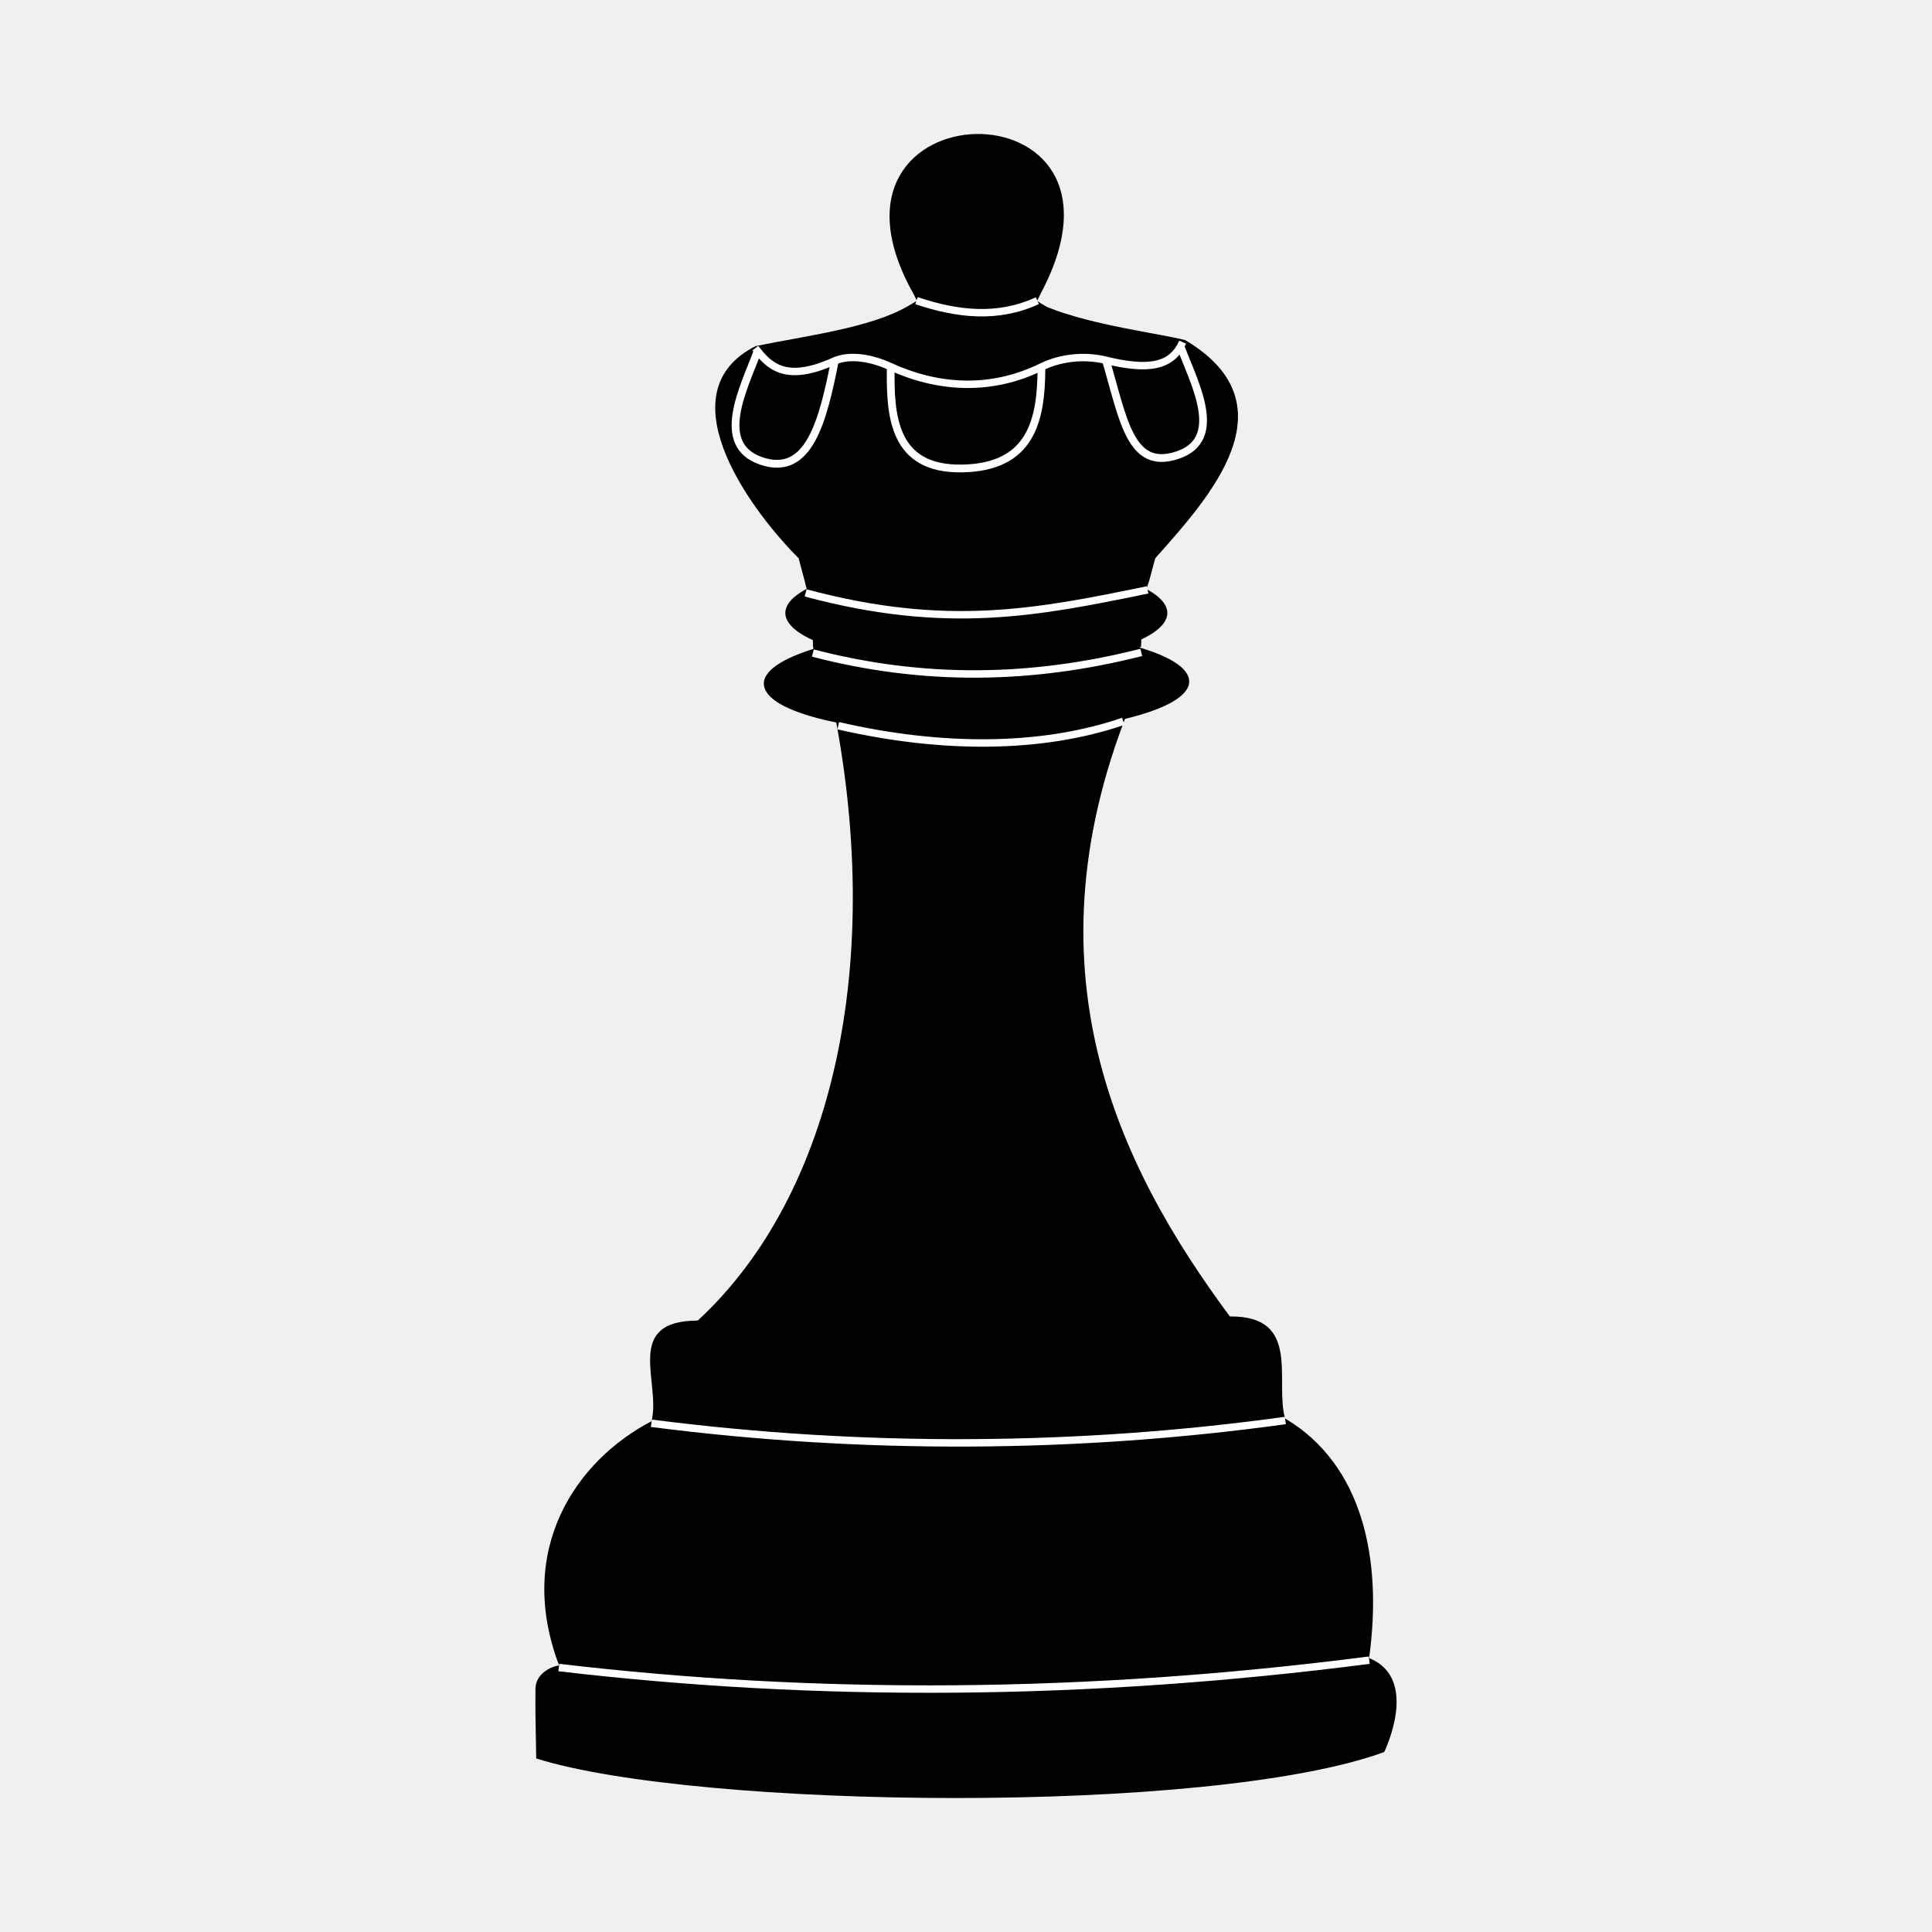
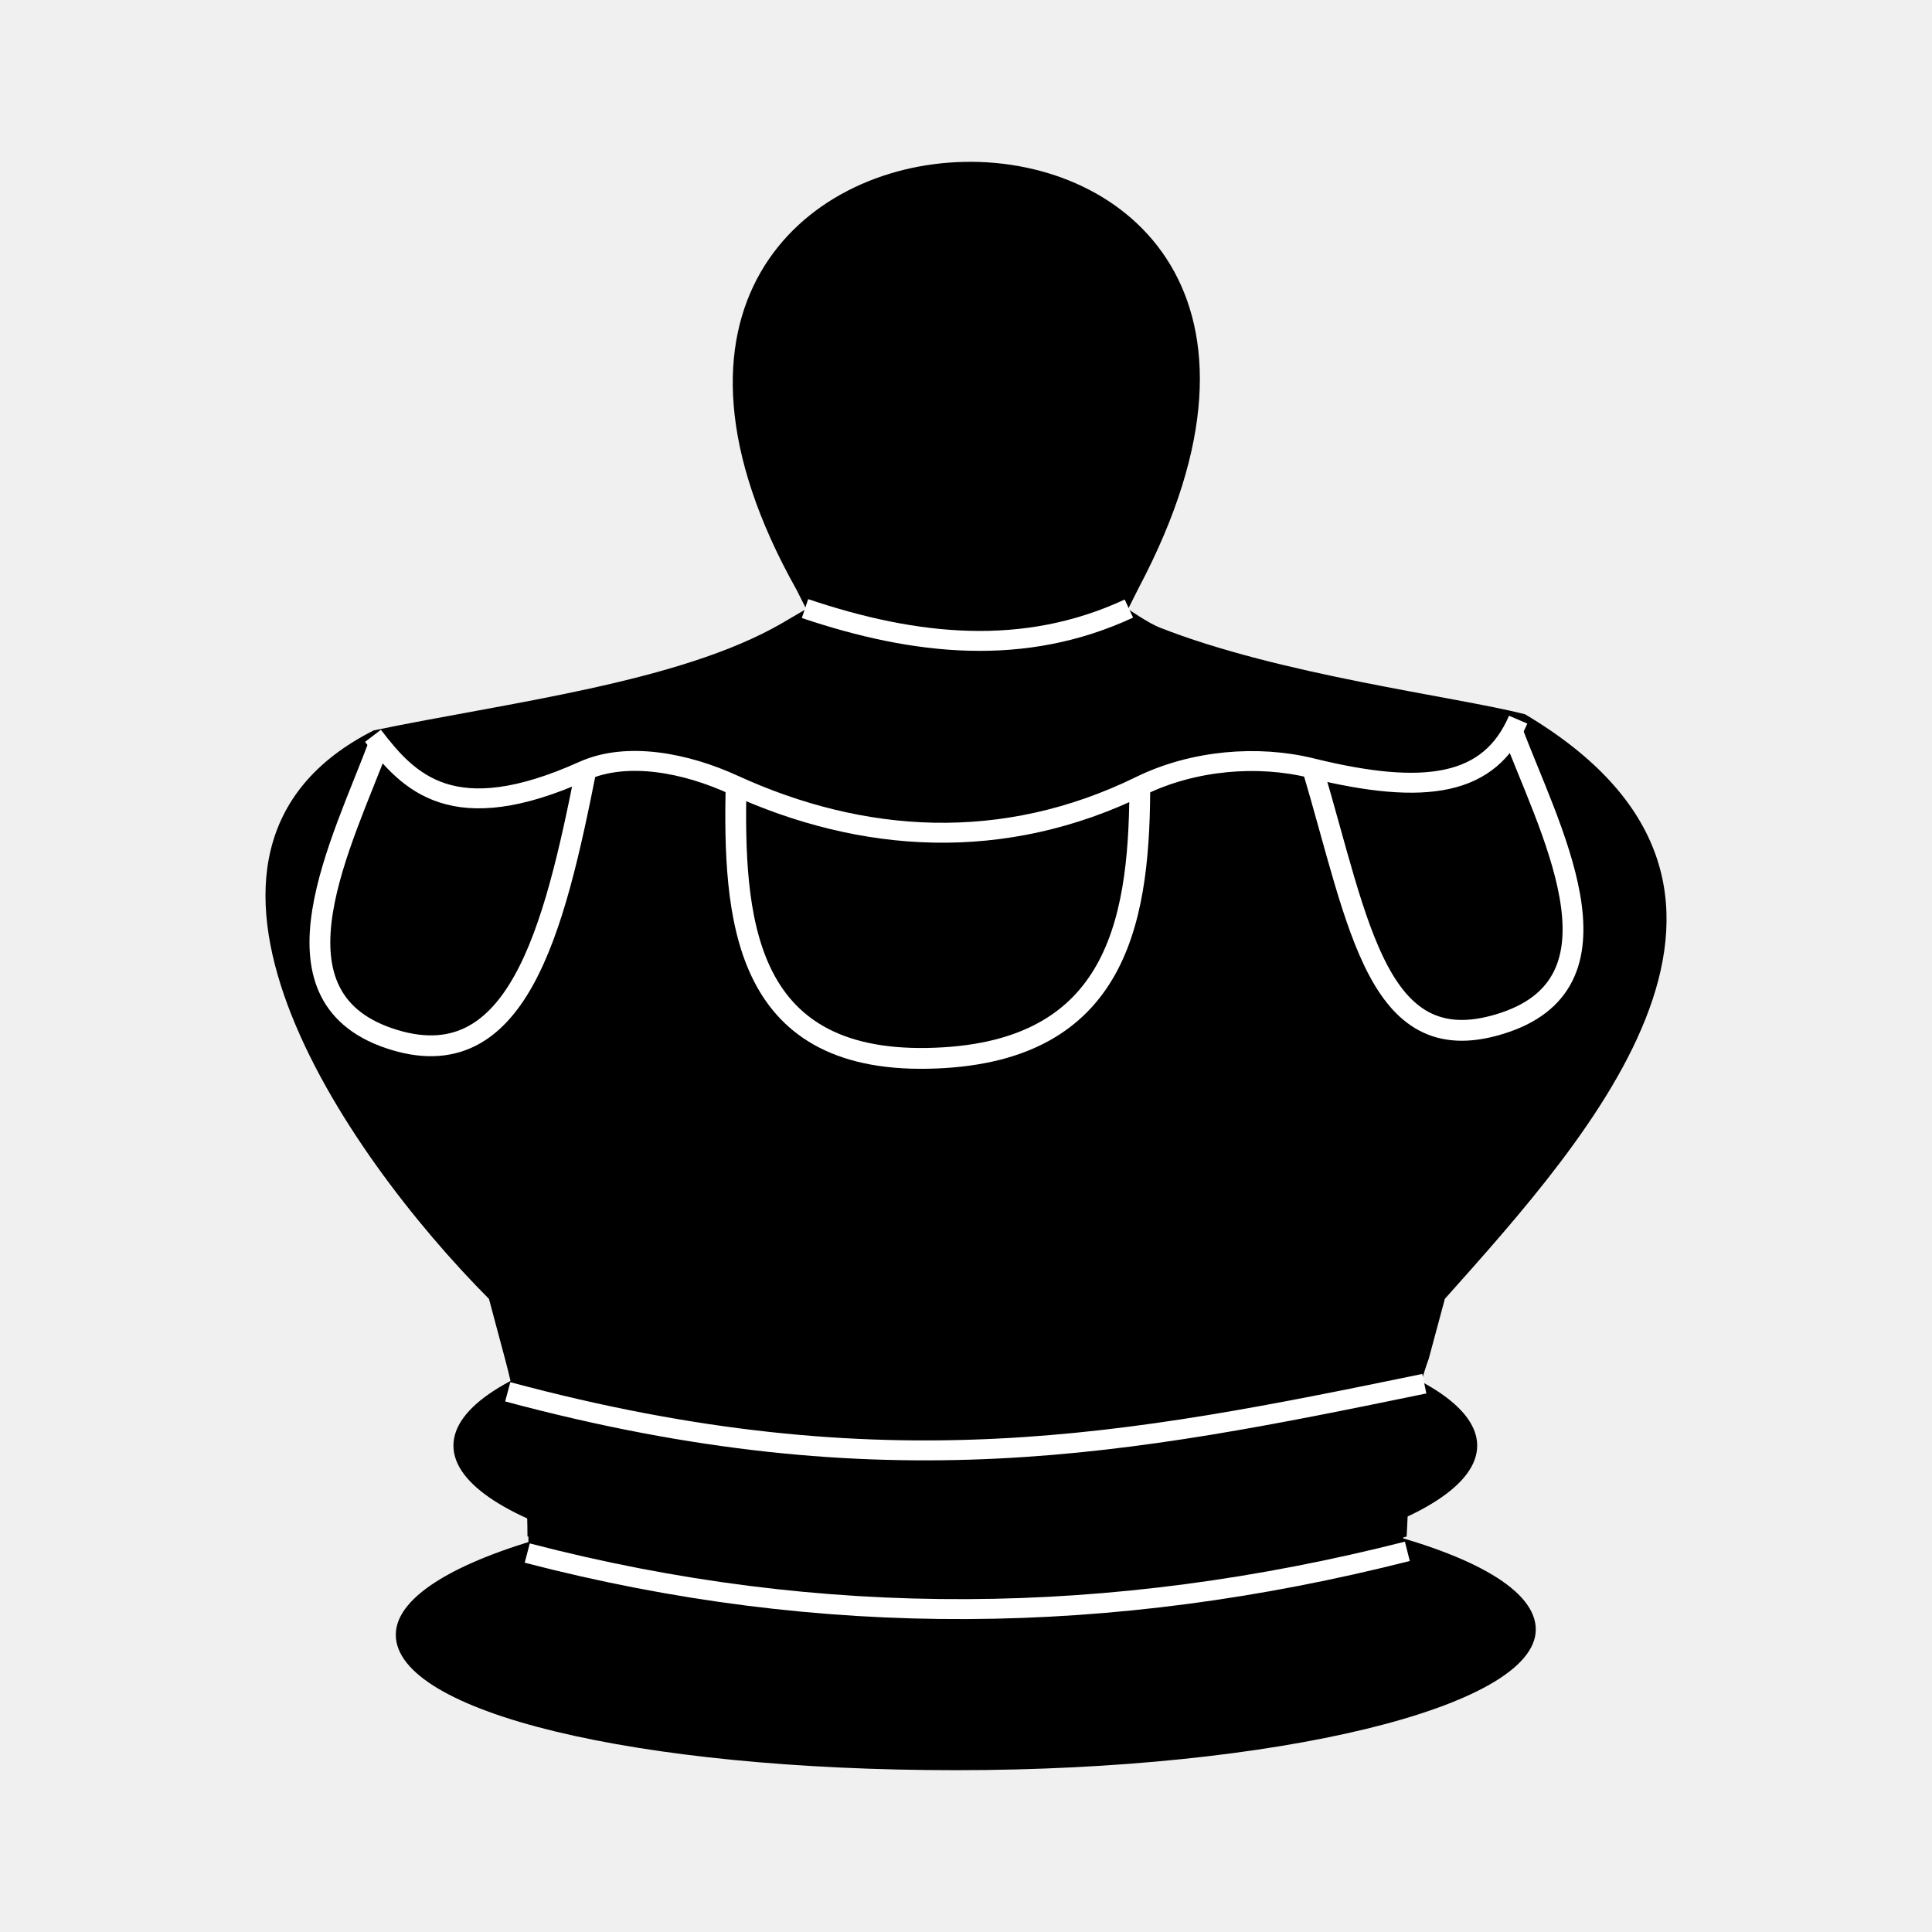
<svg xmlns="http://www.w3.org/2000/svg" width="130mm" height="130mm" viewBox="0 0 460.63 460.63" id="svg2" version="1.1">
  <defs id="defs4" />
  <g id="layer3" style="display:inline">
-     <g id="g4281" transform="translate(2.8914986e-6,-19.00115)">
-       <g transform="translate(378.7071,-62.75736)" id="g4273">
+     <g id="g4172" transform="matrix(2.680133,0,0,2.680133,-393.7305,-47.02473)">
+       <g transform="translate(378.7071,-81.75851)" id="g4273">
        <path style="opacity:1;fill:#000000;fill-opacity:1;stroke:none;stroke-width:2.417;stroke-linecap:butt;stroke-linejoin:round;stroke-miterlimit:4;stroke-dasharray:none;stroke-opacity:1" d="m -184.876,235.985 c -0.028,-5.2 -0.516,-10.255 -1.983,-15.738 l -1.444,-5.396 c -12.878,-12.943 -31.455,-39.879 -10.247,-50.574 11.939,-2.476 27.209,-4.263 36.302,-9.528 l 2.167,-1.27 -0.849,-1.689 c -27.951,-49.744 57.686,-51.745 30.442,-0.217 l -0.962,1.913 c 0,0 1.769,1.217 2.755,1.62 10.742,4.248 26.206,6.128 32.55,7.733 25.865,15.362 5.977,37.327 -7.122,52.009 l -1.438,5.343 c -1.882,5.091 -1.647,10.47 -1.963,15.803 -25.423,7.146 -51.739,5.889 -78.206,-0.01 z" id="path4255" />
        <path style="fill:none;fill-rule:evenodd;stroke:#ffffff;stroke-width:1.851px;stroke-linecap:butt;stroke-linejoin:miter;stroke-opacity:1" d="m -198.049,165.393 c -3.258,8.772 -10.51,22.412 0.861,26.271 11.371,3.859 14.68,-9.498 17.549,-24.023" id="path4257" />
        <path style="fill:none;fill-rule:evenodd;stroke:#ffffff;stroke-width:1.772;stroke-linecap:butt;stroke-linejoin:miter;stroke-miterlimit:4;stroke-dasharray:none;stroke-opacity:1" d="m -198.62,164.761 c 3.2,4.189 7.129,8.343 18.707,3.131 3.922,-1.766 9.167,-0.7 13.366,1.223 11.466,5.252 24,6.078 36.192,0.109 4.745,-2.323 10.477,-2.761 15.212,-1.594 10.23,2.521 15.879,1.55 18.398,-4.306" id="path4265" />
        <path id="path4267" d="m -166.317,168.928 c -0.258,11.897 0.485,24.833 17.038,24.525 16.553,-0.309 18.802,-11.682 18.873,-23.765" style="fill:none;fill-rule:evenodd;stroke:#ffffff;stroke-width:1.851px;stroke-linecap:butt;stroke-linejoin:miter;stroke-opacity:1" />
        <path id="path4269" d="m -97.366,164.058 c 3.258,8.772 10.827,22.332 -0.544,26.192 -11.371,3.859 -12.942,-8.55 -17.137,-22.632" style="fill:none;fill-rule:evenodd;stroke:#ffffff;stroke-width:1.851px;stroke-linecap:butt;stroke-linejoin:miter;stroke-opacity:1" />
        <path style="fill:none;fill-rule:evenodd;stroke:#ffffff;stroke-width:1.772;stroke-linecap:butt;stroke-linejoin:miter;stroke-miterlimit:4;stroke-dasharray:none;stroke-opacity:1" d="m -160.188,153.442 c 9.82,3.307 19.491,4.33 28.812,0" id="path4271" />
      </g>
-       <path id="rect6059" d="m 270.346,185.097 c -27.065,64.461 -3.732,111.911 22.883,147.776 17.198,-0.176 10.608,15.424 13.168,24.324 18.563,11.005 23.272,33.66 20.026,57.122 11.046,4.465 5.13,19.123 3.598,22.412 -41.626,15.157 -163.853,13.556 -202.179,1.528 -0.213,-11.818 -0.207,-11.108 -0.173,-16.618 0.023,-3.65 3.825,-5.343 5.627,-5.572 -10.56,-27.871 4.33,-49.021 22.052,-58.22 2.282,-9.339 -6.829,-23.943 11.014,-24.001 32.36,-29.888 44.894,-85.769 31.922,-148.212 49.834,-0.002 53.818,-0.26 72.059,-0.538 z" style="opacity:1;fill:#000000;fill-opacity:1;stroke:none;stroke-width:2.417;stroke-linecap:butt;stroke-linejoin:round;stroke-miterlimit:4;stroke-dasharray:none;stroke-opacity:1" />
-       <path id="ellipse6021" d="m 283.528,181.5 c 0,6.914 -23.088,12.52 -51.568,12.52 -28.48,0 -49.844,-5.135 -49.844,-12.05 0,-6.914 22.461,-12.99 50.941,-12.99 28.48,0 50.471,5.605 50.471,12.52 z" style="opacity:1;fill:#000000;fill-opacity:1;stroke:none;stroke-width:2.417;stroke-linecap:butt;stroke-linejoin:round;stroke-miterlimit:4;stroke-dasharray:none;stroke-opacity:1" />
-       <ellipse ry="12.52" rx="45.536" cy="165.147" cx="232.78" id="path6003" style="opacity:1;fill:#000000;fill-opacity:1;stroke:none;stroke-width:2.417;stroke-linecap:butt;stroke-linejoin:round;stroke-miterlimit:4;stroke-dasharray:none;stroke-opacity:1" />
-       <rect ry="0" y="169.026" x="193.916" height="9.314" width="77.813" id="rect6009" style="opacity:1;fill:#000000;fill-opacity:1;stroke:none;stroke-width:2.417;stroke-linecap:butt;stroke-linejoin:round;stroke-miterlimit:4;stroke-dasharray:none;stroke-opacity:1" />
-       <path id="path6017" d="m 199.855,192.027 c 24.187,5.571 48.144,5.746 67.952,-1.047" style="opacity:1;fill:none;fill-rule:evenodd;stroke:#ffffff;stroke-width:1.773px;stroke-linecap:butt;stroke-linejoin:miter;stroke-opacity:1" />
-       <path style="opacity:1;fill:none;fill-rule:evenodd;stroke:#ffffff;stroke-width:1.773px;stroke-linecap:butt;stroke-linejoin:miter;stroke-opacity:1" d="m 192.076,160.36 c 33.589,9.018 55.218,4.701 81.538,-0.721" id="path6019" />
-       <path id="path6023" d="m 193.809,174.705 c 26.224,6.824 51.974,6.522 78.294,-0.154" style="opacity:1;fill:none;fill-rule:evenodd;stroke:#ffffff;stroke-width:1.773px;stroke-linecap:butt;stroke-linejoin:miter;stroke-opacity:1" />
-       <path id="path6091" d="m 306.453,357.677 c -49.318,6.82 -100.501,7.173 -151.152,0.66" style="fill:none;fill-rule:evenodd;stroke:#ffffff;stroke-width:1.772;stroke-linecap:butt;stroke-linejoin:miter;stroke-miterlimit:4;stroke-dasharray:none;stroke-opacity:1" />
-       <path id="path6095" d="m 133.235,416.575 c 61.901,7.297 125.995,6.921 193.221,-1.757" style="fill:none;fill-rule:evenodd;stroke:#ffffff;stroke-width:1.772;stroke-linecap:butt;stroke-linejoin:miter;stroke-miterlimit:4;stroke-dasharray:none;stroke-opacity:1" />
+       <path id="ellipse6021" d="m 283.528,162.499 c 0,6.914 -23.088,12.52 -51.568,12.52 -28.48,0 -49.844,-5.135 -49.844,-12.05 0,-6.914 22.461,-12.99 50.941,-12.99 28.48,0 50.471,5.605 50.471,12.52 z" style="opacity:1;fill:#000000;fill-opacity:1;stroke:none;stroke-width:2.417;stroke-linecap:butt;stroke-linejoin:round;stroke-miterlimit:4;stroke-dasharray:none;stroke-opacity:1" />
+       <ellipse ry="12.52" rx="45.536" cy="146.146" cx="232.78" id="path6003" style="opacity:1;fill:#000000;fill-opacity:1;stroke:none;stroke-width:2.417;stroke-linecap:butt;stroke-linejoin:round;stroke-miterlimit:4;stroke-dasharray:none;stroke-opacity:1" />
+       <rect ry="0" y="150.025" x="193.916" height="9.314" width="77.813" id="rect6009" style="opacity:1;fill:#000000;fill-opacity:1;stroke:none;stroke-width:2.417;stroke-linecap:butt;stroke-linejoin:round;stroke-miterlimit:4;stroke-dasharray:none;stroke-opacity:1" />
+       <path style="opacity:1;fill:none;fill-rule:evenodd;stroke:#ffffff;stroke-width:1.773px;stroke-linecap:butt;stroke-linejoin:miter;stroke-opacity:1" d="m 192.076,141.359 c 33.589,9.018 55.218,4.701 81.538,-0.721" id="path6019" />
+       <path id="path6023" d="m 193.809,155.704 c 26.224,6.824 51.974,6.522 78.294,-0.154" style="opacity:1;fill:none;fill-rule:evenodd;stroke:#ffffff;stroke-width:1.773px;stroke-linecap:butt;stroke-linejoin:miter;stroke-opacity:1" />
+     </g>
+     <g id="g4167" transform="translate(-459.6194,45.25484)">
+       <path id="rect6059" d="m 270.346,166.096 c -27.065,64.461 -3.732,111.911 22.883,147.776 17.198,-0.176 10.608,15.424 13.168,24.324 18.563,11.005 23.272,33.66 20.026,57.122 11.046,4.465 5.13,19.123 3.598,22.412 -41.626,15.157 -163.853,13.556 -202.179,1.528 -0.213,-11.818 -0.207,-11.108 -0.173,-16.618 0.023,-3.65 3.825,-5.343 5.627,-5.572 -10.56,-27.871 4.33,-49.021 22.052,-58.22 2.282,-9.339 -6.829,-23.943 11.014,-24.001 32.36,-29.888 44.894,-85.769 31.922,-148.212 49.834,-0.002 53.818,-0.26 72.059,-0.538 z" style="opacity:1;fill:#000000;fill-opacity:1;stroke:none;stroke-width:2.417;stroke-linecap:butt;stroke-linejoin:round;stroke-miterlimit:4;stroke-dasharray:none;stroke-opacity:1" />
+       <path id="path6091" d="m 306.453,338.676 c -49.318,6.82 -100.501,7.173 -151.152,0.66" style="fill:none;fill-rule:evenodd;stroke:#ffffff;stroke-width:1.772;stroke-linecap:butt;stroke-linejoin:miter;stroke-miterlimit:4;stroke-dasharray:none;stroke-opacity:1" />
+       <path id="path6095" d="m 133.235,397.574 c 61.901,7.297 125.995,6.921 193.221,-1.757" style="fill:none;fill-rule:evenodd;stroke:#ffffff;stroke-width:1.772;stroke-linecap:butt;stroke-linejoin:miter;stroke-miterlimit:4;stroke-dasharray:none;stroke-opacity:1" />
    </g>
  </g>
</svg>
